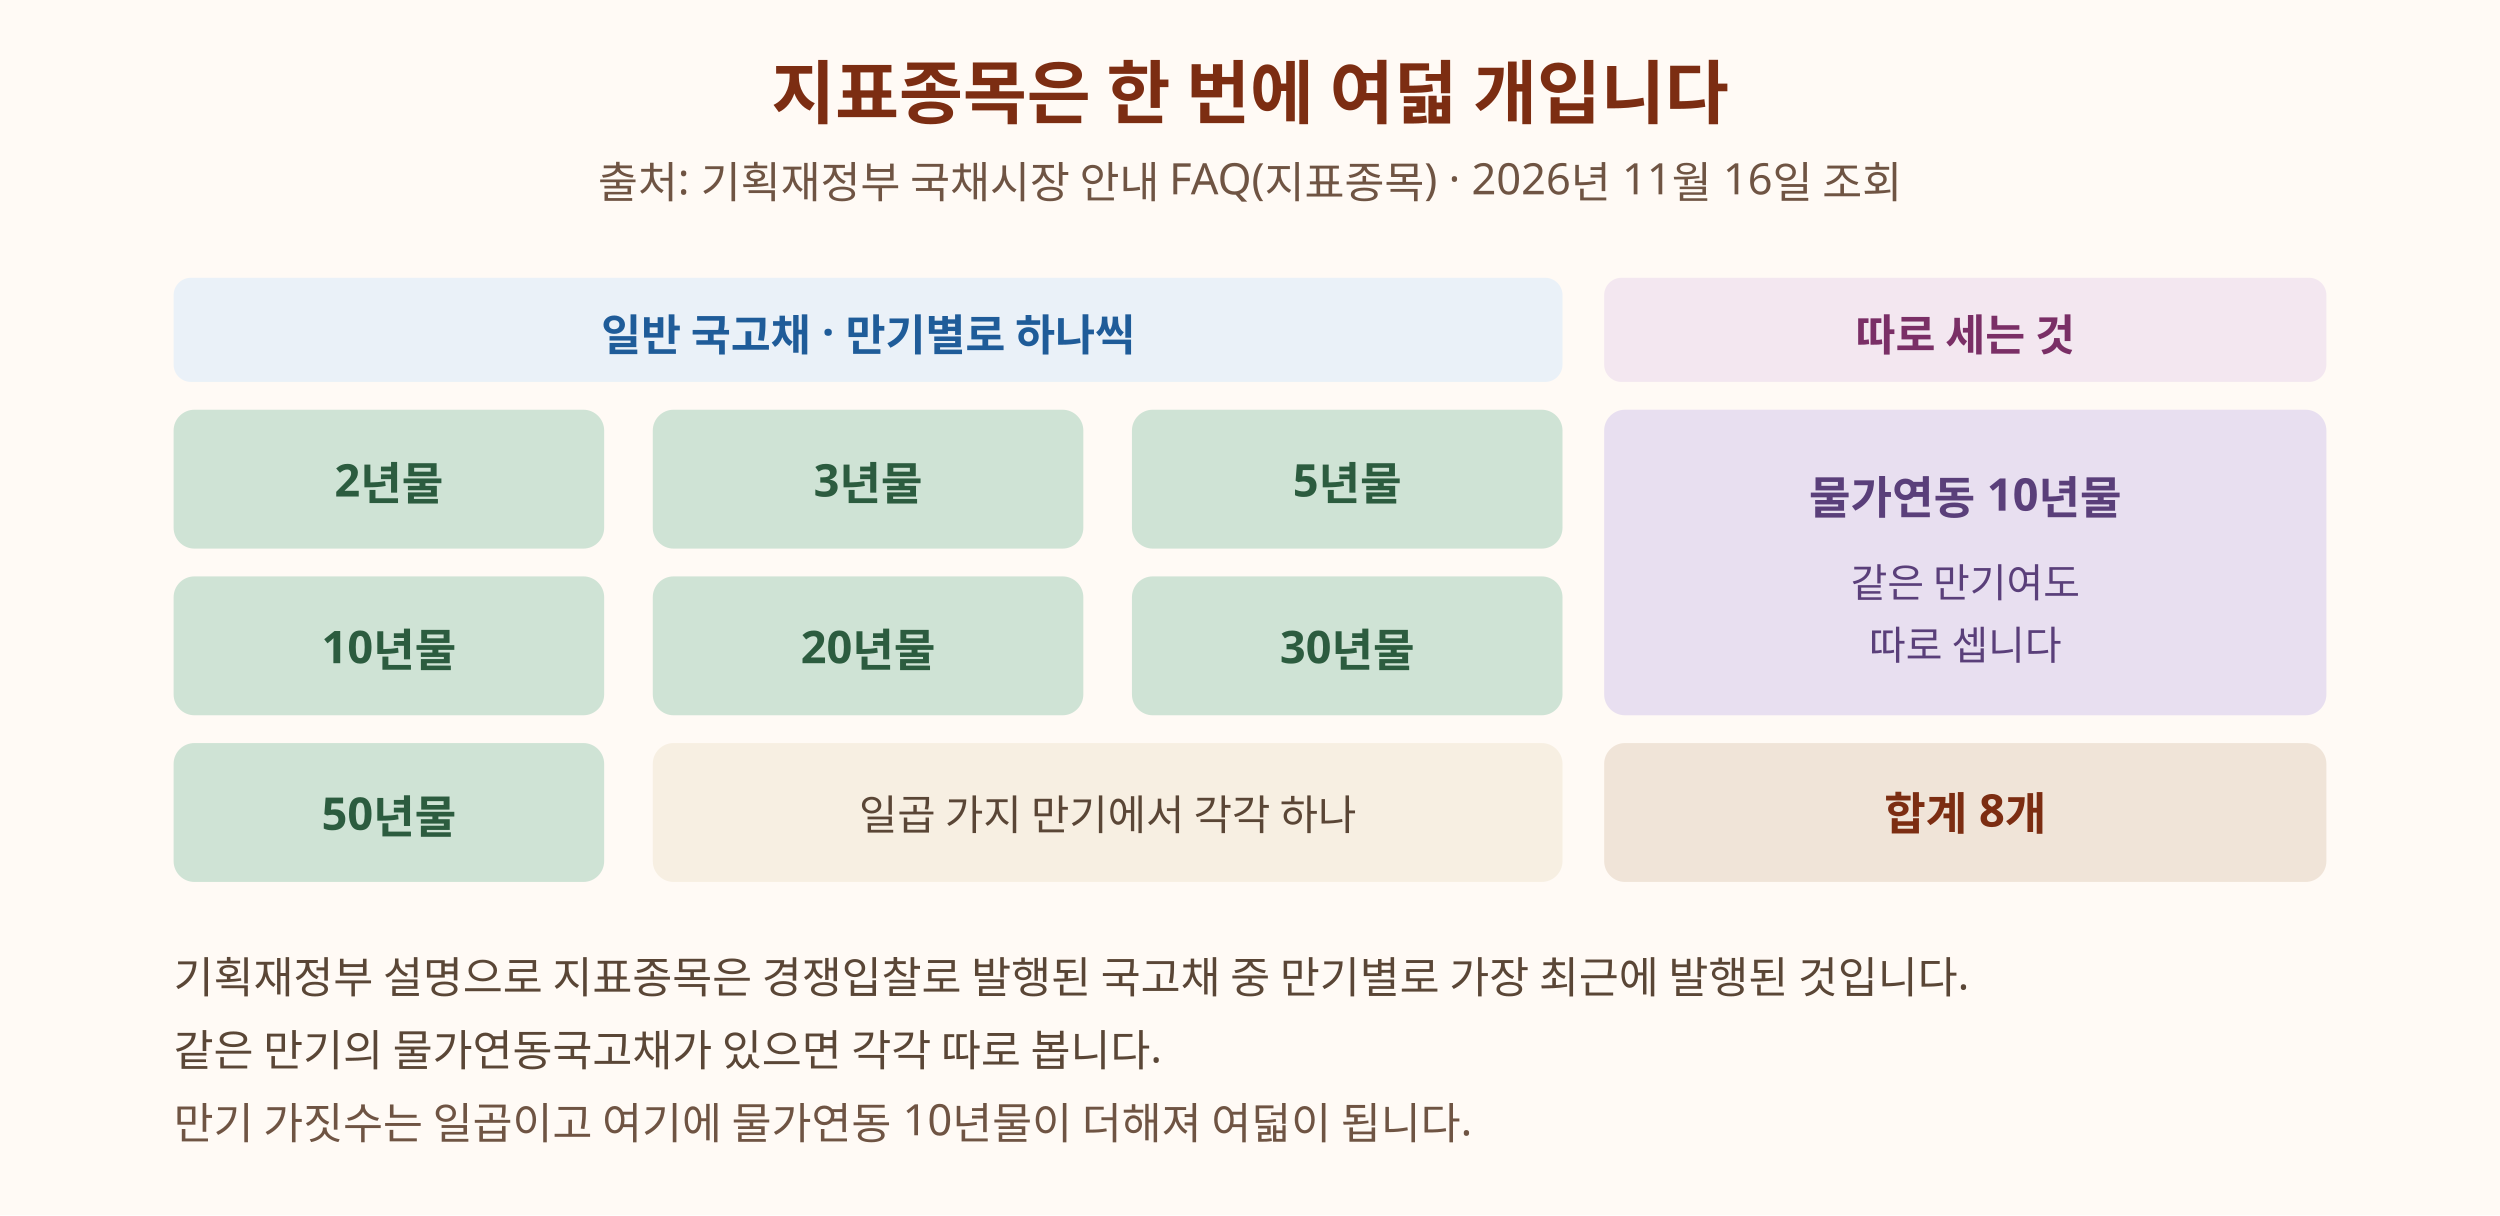
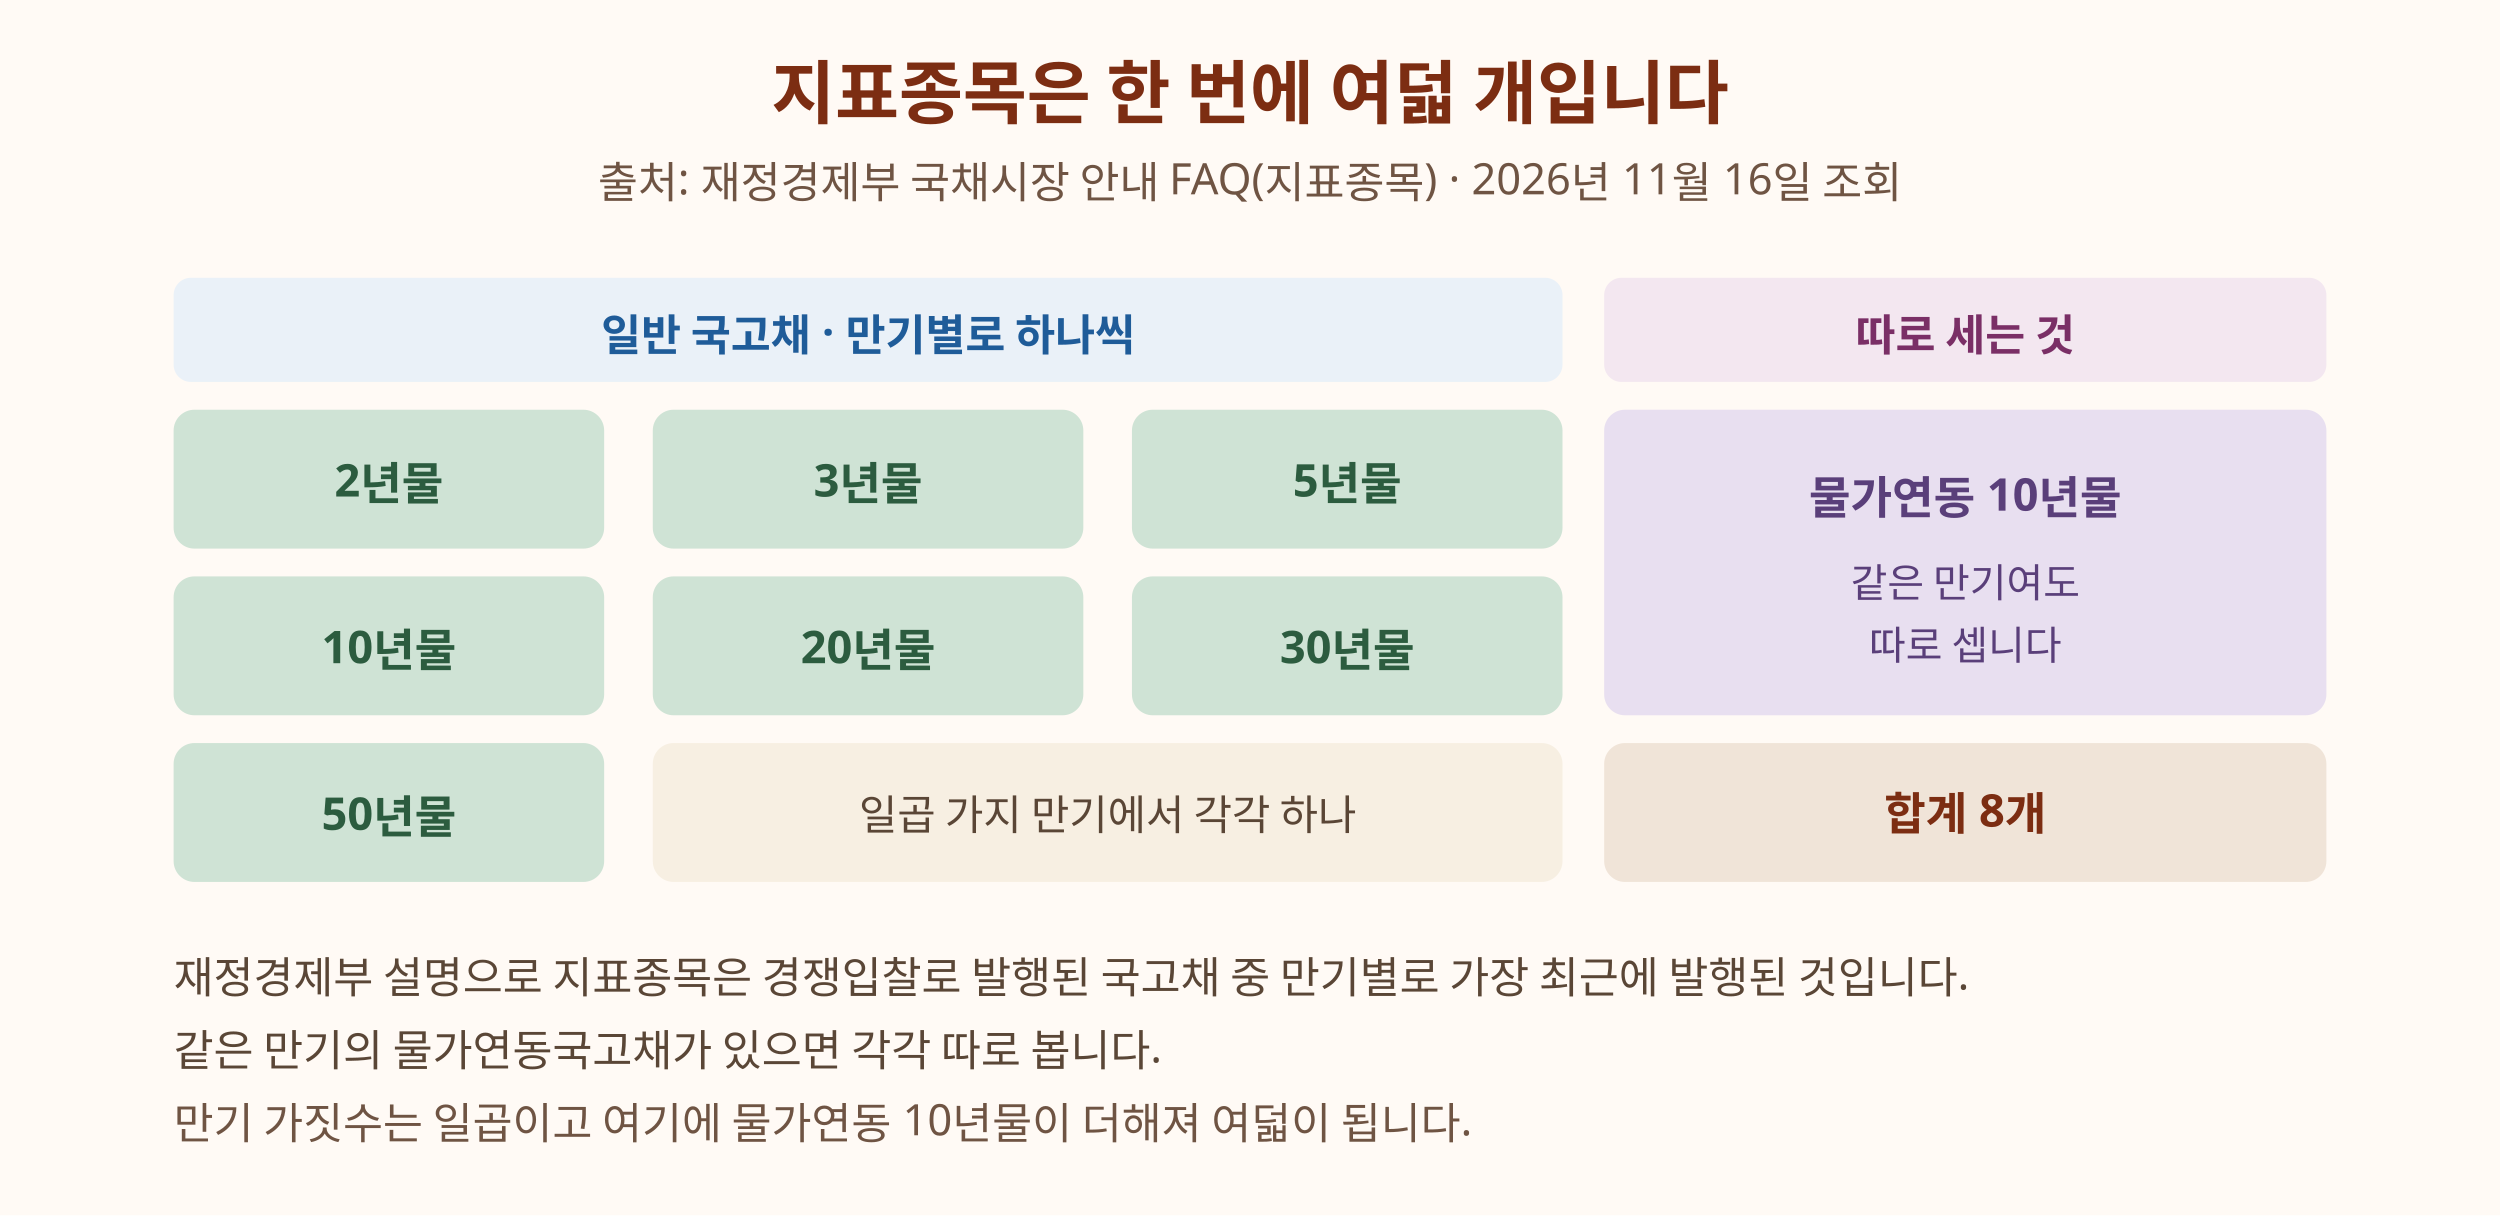
- <svg xmlns="http://www.w3.org/2000/svg" viewBox="0 0 720 350" font-family="Pretendard, sans-serif" role="img" aria-label="국고채 지표종목 구성표. 기획재정부 국채시장 FAQ 기준으로 지표종목은 2년물 3년물 5년물 10년물 20년물 30년물 50년물 일반 국고채 일곱 개와 물가연동 10년물 하나를 합해 모두 여덟 개 종목이다. 물가연동국고채는 같은 만기여도 따로 센다">
+ <svg xmlns="http://www.w3.org/2000/svg" viewBox="0 0 720 350" font-family="Pretendard, sans-serif" role="img" aria-label="국고채 지표종목 구성표. 재정경제부 국채시장 FAQ 기준으로 지표종목은 2년물 3년물 5년물 10년물 20년물 30년물 50년물 일반 국고채 일곱 개와 물가연동 10년물 하나를 합해 모두 여덟 개 종목이다. 물가연동국고채는 같은 만기여도 따로 센다">
  <rect width="720" height="350" fill="#fffaf5" />
  <text x="360" y="34" text-anchor="middle" font-size="20" font-weight="800" fill="#7c2d12">지표종목은 한 번에 여덟 개입니다</text>
-   <text x="360" y="57" text-anchor="middle" font-size="12.5" fill="#6f5443">출처: 기획재정부 국채시장 안내 FAQ(지표종목) · 2026년 11월 16일 조회</text>
+   <text x="360" y="57" text-anchor="middle" font-size="12.5" fill="#6f5443">출처: 재정경제부 국채시장 안내 FAQ(지표종목) · 2026년 11월 16일 조회</text>
  <rect x="50" y="80" width="400" height="30" rx="5" fill="#eaf1f8" />
  <text x="250" y="101" text-anchor="middle" font-size="12.5" font-weight="800" fill="#1f5c99">일반 국고채 · 만기별로 하나씩</text>
  <rect x="462" y="80" width="208" height="30" rx="5" fill="#f3e7f0" />
  <text x="566" y="101" text-anchor="middle" font-size="12.5" font-weight="800" fill="#7a2f66">따로 세는 것</text>
  <rect x="50" y="118" width="124" height="40" rx="6" fill="#cfe3d5" />
  <text x="112" y="143" text-anchor="middle" font-size="13" font-weight="800" fill="#2c5c3f">2년물</text>
  <rect x="188" y="118" width="124" height="40" rx="6" fill="#cfe3d5" />
  <text x="250" y="143" text-anchor="middle" font-size="13" font-weight="800" fill="#2c5c3f">3년물</text>
  <rect x="326" y="118" width="124" height="40" rx="6" fill="#cfe3d5" />
  <text x="388" y="143" text-anchor="middle" font-size="13" font-weight="800" fill="#2c5c3f">5년물</text>
  <rect x="50" y="166" width="124" height="40" rx="6" fill="#cfe3d5" />
  <text x="112" y="191" text-anchor="middle" font-size="13" font-weight="800" fill="#2c5c3f">10년물</text>
  <rect x="188" y="166" width="124" height="40" rx="6" fill="#cfe3d5" />
  <text x="250" y="191" text-anchor="middle" font-size="13" font-weight="800" fill="#2c5c3f">20년물</text>
  <rect x="326" y="166" width="124" height="40" rx="6" fill="#cfe3d5" />
  <text x="388" y="191" text-anchor="middle" font-size="13" font-weight="800" fill="#2c5c3f">30년물</text>
  <rect x="50" y="214" width="124" height="40" rx="6" fill="#cfe3d5" />
  <text x="112" y="239" text-anchor="middle" font-size="13" font-weight="800" fill="#2c5c3f">50년물</text>
  <rect x="188" y="214" width="262" height="40" rx="6" fill="#f7efe2" />
  <text x="319" y="239" text-anchor="middle" font-size="12" fill="#5a4636">일곱 가지 만기에서 각각 하나</text>
  <rect x="462" y="118" width="208" height="88" rx="6" fill="#e8dff0" />
  <text x="566" y="148" text-anchor="middle" font-size="13" font-weight="800" fill="#5a3f7a">물가연동 10년물</text>
  <text x="566" y="172" text-anchor="middle" font-size="11.5" fill="#5a3f7a">같은 만기여도</text>
  <text x="566" y="190" text-anchor="middle" font-size="11.5" fill="#5a3f7a">따로 셉니다</text>
  <rect x="462" y="214" width="208" height="40" rx="6" fill="#f0e4d8" />
  <text x="566" y="239" text-anchor="middle" font-size="13" font-weight="800" fill="#7c2d12">합계 8개</text>
-   <text x="50" y="286" font-size="12.5" fill="#5a4636">기획재정부 설명으로 지표종목은 경쟁입찰로 발행된 국고채 중 만기별로 가장 최근에 발행된 것입니다.</text>
+   <text x="50" y="286" font-size="12.5" fill="#5a4636">재정경제부 설명으로 지표종목은 경쟁입찰로 발행된 국고채 중 만기별로 가장 최근에 발행된 것입니다.</text>
  <text x="50" y="307" font-size="12.5" fill="#5a4636">같은 만기의 물가연동국고채가 있으면 각각 따로 봅니다.</text>
  <text x="50" y="328" font-size="12.5" fill="#6f5443">만기 가짓수는 일곱이고 여기에 물가연동 10년물이 더해져 여덟이 됩니다.</text>
</svg>
